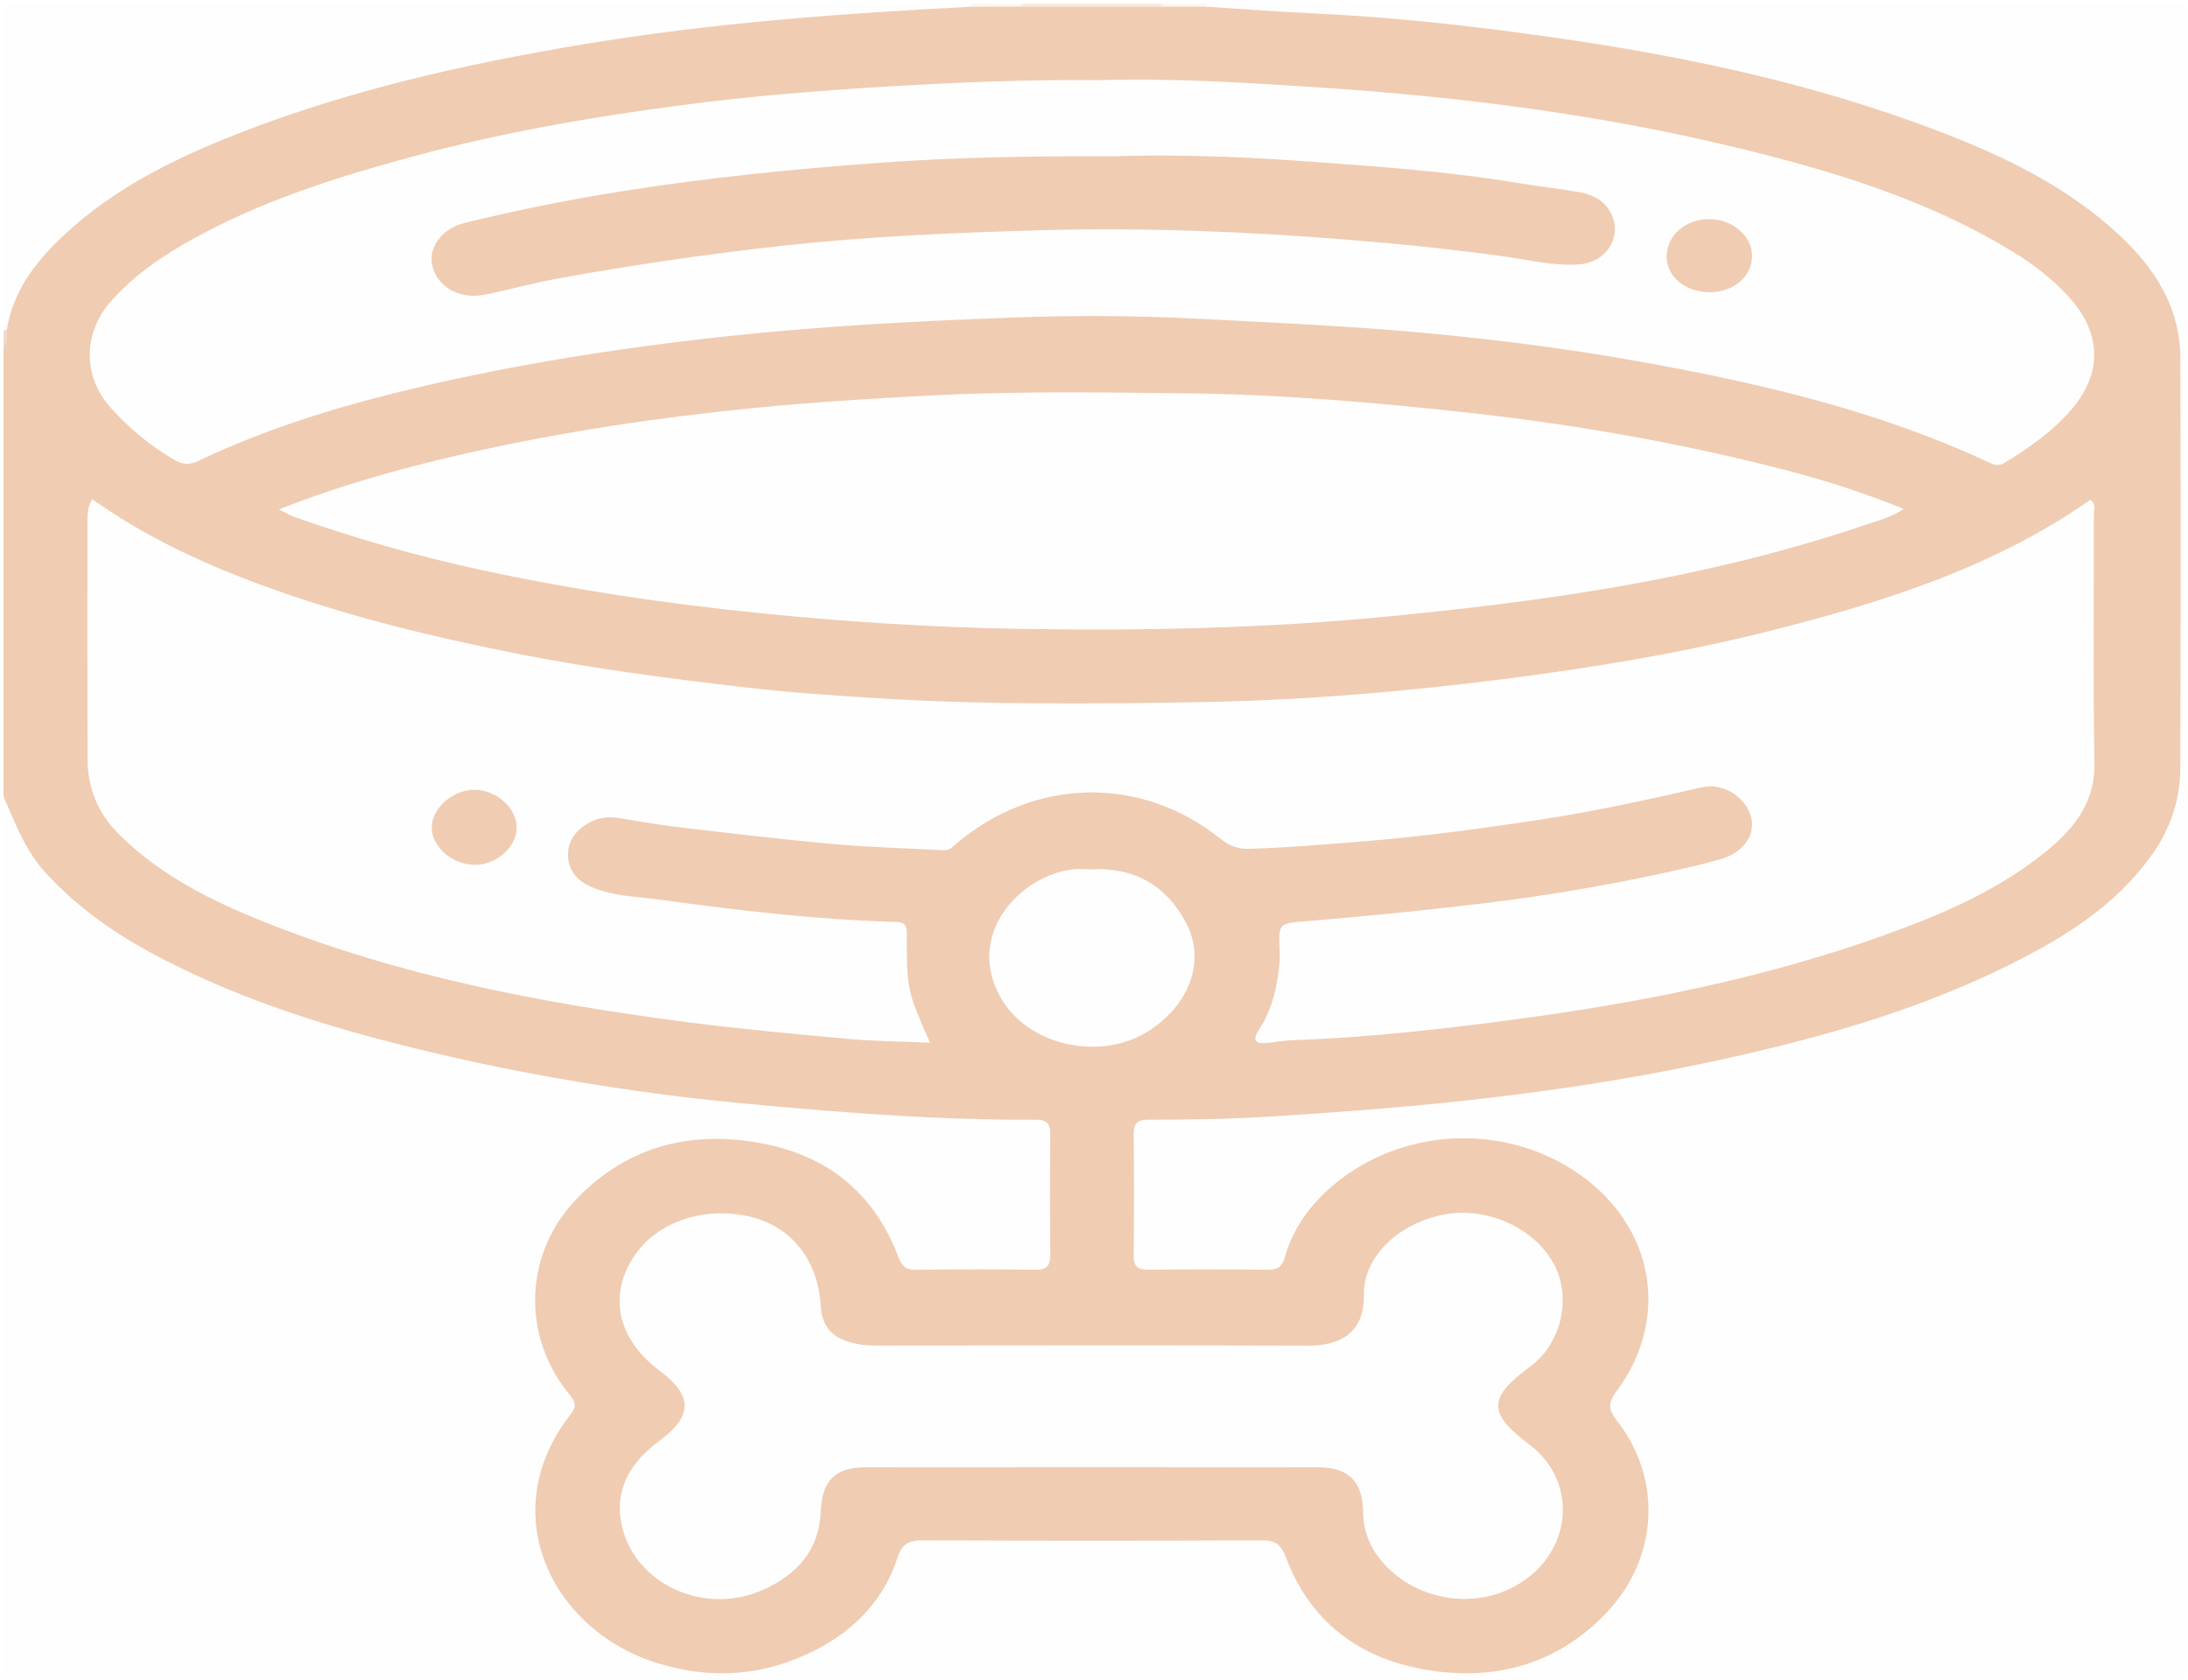
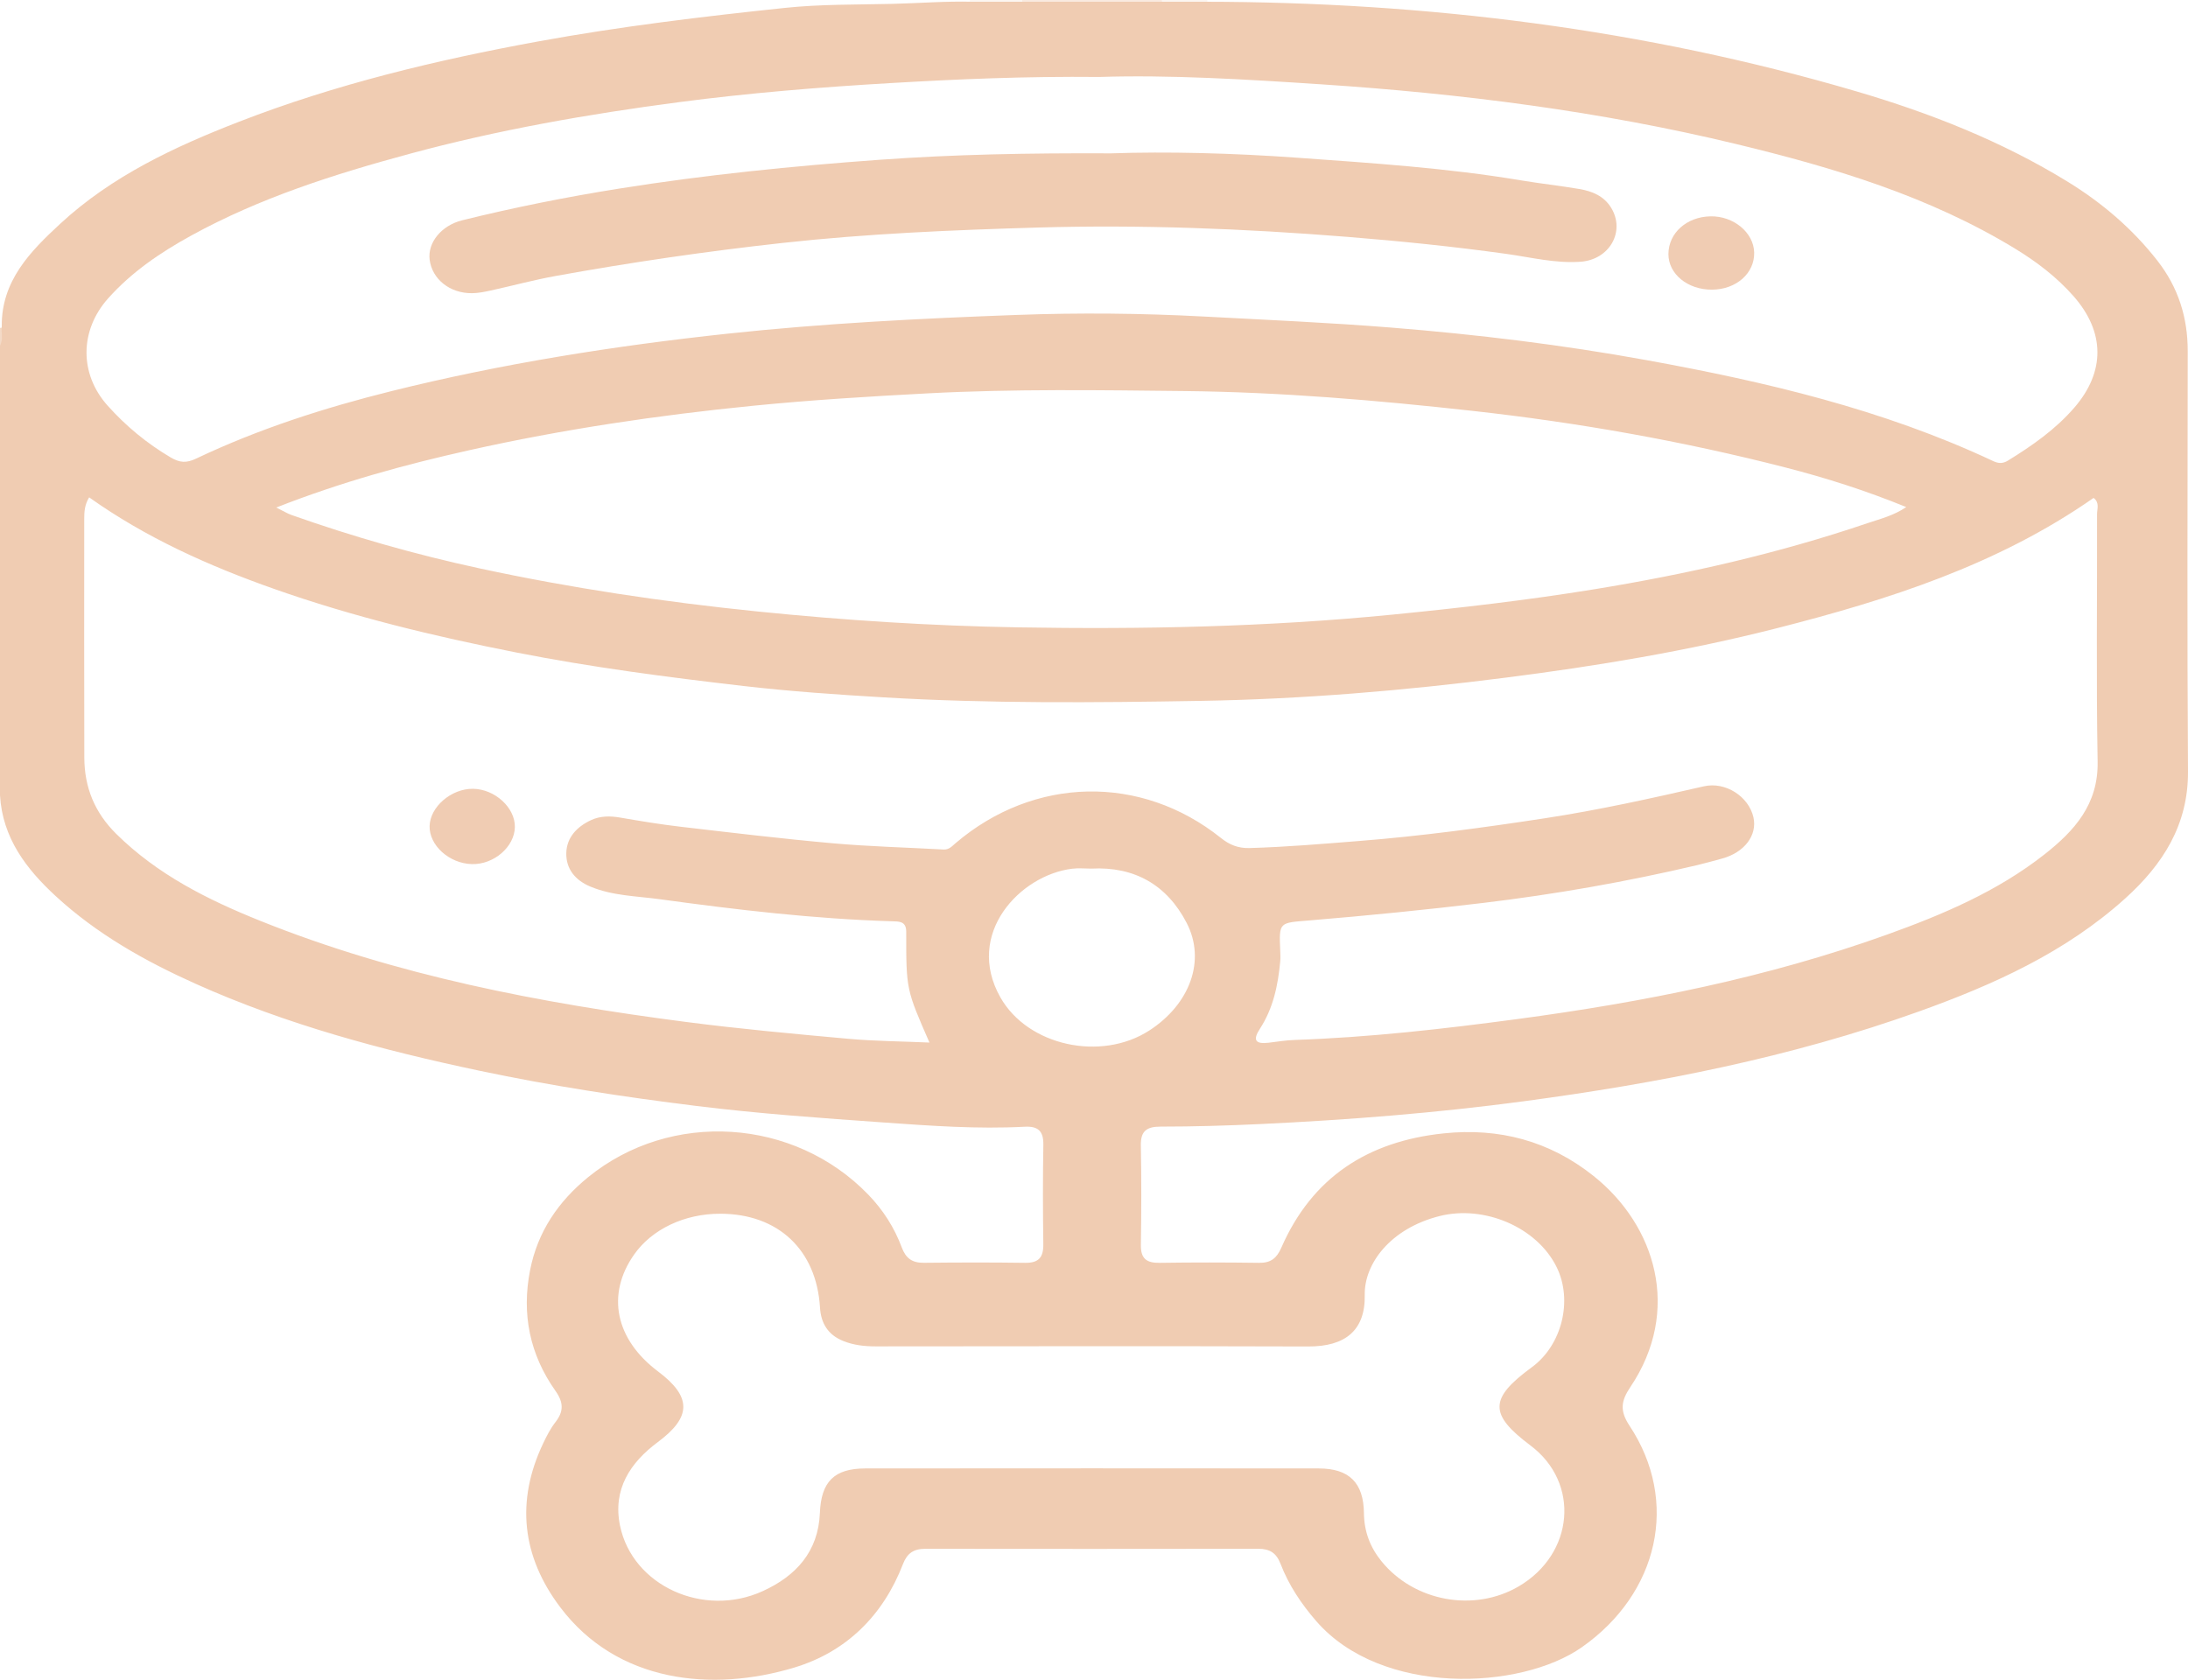
- <svg xmlns="http://www.w3.org/2000/svg" version="1.1" id="Layer_1" x="0px" y="0px" width="629.016px" height="483.034px" viewBox="0 0 629.016 483.034" enable-background="new 0 0 629.016 483.034" xml:space="preserve">
+ <svg xmlns="http://www.w3.org/2000/svg" version="1.1" id="Layer_1" x="0px" y="0px" width="627.013px" height="481.483px" viewBox="-587 -151 627.013 481.483" enable-background="new -587 -151 627.013 481.483" xml:space="preserve">
  <g>
    <g>
-       <path fill="#F0CCB2" d="M1,228.971c0-42.995,0-85.989,0-128.984c1.03-1.736,0.263-3.637,0.502-5.448    C1.377,81.5,9.674,73.074,18.244,65.15c14.789-13.676,32.745-22.074,51.304-29.275c27.721-10.755,56.461-17.648,85.656-22.995    c23.414-4.288,47.007-7.118,70.646-9.61c10.236-1.079,20.583-0.919,30.876-1.162c7.643-0.181,15.278-0.81,22.936-0.607    c4.867,0,9.729,0,14.593,0c13.087,0,26.17,0,39.251,0c4.248,0,8.498,0,12.744,0c63.415,0.084,125.801,7.774,186.755,25.693    c21.155,6.219,41.59,14.262,60.47,25.856c9.875,6.064,18.567,13.457,25.745,22.639c5.998,7.672,8.723,16.297,8.715,25.957    c-0.032,40.153-0.193,80.308,0.077,120.46c0.103,15.376-7.285,26.747-17.952,36.383c-17.115,15.462-37.765,24.767-59.204,32.454    c-36.699,13.159-74.735,20.576-113.242,25.725c-25.059,3.351-50.249,5.339-75.524,6.529c-9.485,0.447-18.955,0.727-28.434,0.727    c-3.922,0-5.809,1.129-5.727,5.393c0.182,9.493,0.158,18.994,0.009,28.488c-0.063,3.978,1.621,5.226,5.395,5.169    c9.495-0.143,18.994-0.132,28.489-0.001c3.343,0.046,5.047-1.324,6.362-4.332c8.854-20.252,24.838-30.49,46.453-32.769    c15.995-1.687,30.443,2.171,43.013,12.187c17.757,14.15,25.332,38.541,10.548,60.535c-2.66,3.958-3.072,6.759-0.237,11.046    c14.382,21.742,8.327,48.059-13.608,63.485c-17.631,12.4-57.456,14.07-76.142-7.441c-4.334-4.989-7.888-10.32-10.242-16.424    c-1.19-3.087-3.056-4.331-6.372-4.325c-31.823,0.052-63.646,0.043-95.468,0.007c-3.324-0.004-5.184,1.307-6.365,4.371    c-5.692,14.772-16.262,25.174-31.132,29.664c-23.594,7.125-50.779,4.351-67.098-17.3c-10.946-14.522-12.793-30.363-4.854-47.013    c1.004-2.105,2.078-4.214,3.506-6.046c2.378-3.05,2.335-5.63,0.012-8.917c-7.376-10.433-9.772-22.012-7.286-34.658    c2.167-11.024,8.129-19.69,16.577-26.58c23.75-19.37,59.121-17.04,80.378,5.003c4.23,4.387,7.441,9.43,9.553,15.098    c1.164,3.122,2.999,4.431,6.323,4.397c9.662-0.099,19.328-0.132,28.989,0.011c3.921,0.058,5.3-1.549,5.249-5.358    c-0.129-9.495-0.155-18.995,0.011-28.489c0.069-3.973-1.562-5.365-5.357-5.164c-13.496,0.717-26.994-0.27-40.406-1.221    c-17.899-1.269-35.824-2.525-53.663-4.735c-20.823-2.579-41.549-5.745-62.065-10.077c-27.892-5.89-55.379-13.228-81.504-24.964    c-14.512-6.519-28.271-14.266-40.031-25.107C8.489,250.048,1.712,241.145,1,228.971z" />
-       <path fill="#FEFEFE" d="M1,228.971c3.375,7.724,6.197,15.57,12.176,22.07c8.594,9.342,18.615,16.595,29.59,22.579    c27.281,14.877,56.823,23.387,86.915,30.282c19.943,4.57,40.083,8.061,60.35,10.737c14.819,1.957,29.713,3.276,44.623,4.505    c21.074,1.737,42.145,2.941,63.284,2.841c3.093-0.015,4.027,1.224,4,4.168c-0.106,11.497-0.113,22.995,0.004,34.492    c0.031,3.111-0.843,4.521-4.226,4.479c-11.496-0.144-22.996-0.143-34.491,0.008c-2.891,0.038-4.003-1.198-4.958-3.707    c-7.858-20.648-23.447-31.095-44.917-33.509c-18.328-2.06-34.253,3.241-47.21,16.42c-15.501,15.768-16.429,39.712-2.339,56.781    c1.873,2.269,1.864,3.499,0.058,5.83c-21.808,28.165-5.265,61.829,25.052,71.262c15.759,4.903,30.974,3.713,45.527-3.73    c11.183-5.72,19.606-14.372,23.577-26.556c1.27-3.897,3.178-5.018,7.139-5c32.493,0.151,64.986,0.141,97.479,0.011    c3.87-0.015,5.594,1.001,7.072,4.932c7.511,19.973,23.202,30.24,43.507,32.756c18.513,2.294,35.24-2.799,48.609-16.857    c14.749-15.509,16.279-38.202,3.081-55.172c-2.457-3.16-2.767-5.056-0.231-8.46c16.706-22.417,10.09-50.853-14.899-65.184    c-21.067-12.082-48.323-9.67-66.71,6.051c-6.44,5.506-11.354,12.213-13.674,20.465c-0.786,2.797-2.088,3.681-4.875,3.653    c-11.496-0.118-22.995-0.115-34.492-0.008c-3.002,0.028-4.123-1.031-4.094-4.069c0.111-11.663,0.113-23.329-0.01-34.992    c-0.032-3.058,1.115-4.069,4.096-4.071c11.649-0.006,23.285-0.181,34.931-0.905c22.061-1.37,44.069-3.048,66.028-5.721    c19.494-2.372,38.861-5.4,58.049-9.434c30.843-6.485,61.212-14.708,89.541-28.924c15.22-7.638,29.563-16.615,39.836-30.853    c5.47-7.581,8.36-15.971,8.395-25.14c0.154-39.325,0.15-78.65,0.021-117.975c-0.048-14.643-7.304-25.928-17.691-35.557    c-14.931-13.841-32.889-22.508-51.6-29.672c-35.764-13.693-72.955-21.616-110.789-27.001c-22.888-3.258-45.807-5.882-68.908-6.929    c-10.293-0.467-20.57-1.282-30.854-1.939c-0.653-0.299-0.659-0.609-0.017-0.931c92.655,0,185.31,0.024,277.965-0.096    c3.424-0.004,4.097,0.672,4.094,4.095c-0.109,157.98-0.109,315.96,0,473.94c0.002,3.423-0.67,4.096-4.094,4.094    c-206.641-0.105-413.281-0.105-619.922,0c-3.422,0.002-4.101-0.669-4.096-4.094C1.027,395.618,1,312.294,1,228.971z" />
-       <path fill="#FEFEFE" d="M278.953,1.95c-37.354,1.937-74.619,4.666-111.574,10.842c-33.546,5.607-66.602,13.026-98.367,25.402    c-18.227,7.101-35.754,15.644-50.275,29.095c-8.127,7.528-14.989,16.104-16.797,27.61c-0.248,0.711-0.561,0.74-0.94,0.09    C1,64.992,1.073,34.995,0.9,5C0.88,1.573,1.576,0.9,5,0.904C96.321,1.024,187.643,1,278.965,1    C279.605,1.325,279.601,1.642,278.953,1.95z" />
-       <path fill="#F9EAE0" d="M333.989,1.924c-13.353-0.003-26.707-0.007-40.06-0.01c-0.382-0.218-0.503-0.425-0.366-0.624    c0.133-0.193,0.266-0.29,0.401-0.29c13.332,0,26.663,0,39.995,0c0.399,0.192,0.535,0.393,0.412,0.603    C334.246,1.816,334.119,1.924,333.989,1.924z" />
-       <path fill="#FCF6F1" d="M293.963,1c-0.004,0.305-0.015,0.61-0.034,0.914c-4.992,0.012-9.984,0.024-14.976,0.036    c0.007-0.317,0.011-0.634,0.012-0.95C283.965,1,288.964,1,293.963,1z" />
-       <path fill="#FCF6F1" d="M333.989,1.924c-0.018-0.308-0.028-0.616-0.03-0.924c4.333,0,8.666,0,12.998,0    c0.003,0.311,0.008,0.621,0.017,0.932C342.645,1.928,338.317,1.926,333.989,1.924z" />
-       <path fill="#F4DAC7" d="M1,94.988c0.313-0.035,0.627-0.064,0.94-0.089C1.904,96.646,2.452,98.501,1,99.987    C1,98.321,1,96.655,1,94.988z" />
-       <path fill="#FEFEFE" d="M267.356,299.831c-8.123-0.357-15.765-0.399-23.349-1.086c-15.546-1.409-31.105-2.826-46.58-4.84    c-41.644-5.42-82.765-13.254-121.947-29.004c-15.019-6.037-29.387-13.239-41.155-24.869c-6.233-6.159-9.136-13.384-9.163-21.892    c-0.072-22.825-0.025-45.65-0.023-68.475c0-2.002,0.119-3.983,1.409-6.106c16.285,11.584,34.27,19.632,52.984,26.236    c22.646,7.992,45.894,13.588,69.424,18.229c21.54,4.249,43.282,7.073,65.058,9.6c13.36,1.551,26.806,2.468,40.238,3.266    c30.276,1.798,60.598,1.52,90.896,1.003c29.253-0.499,58.389-2.953,87.436-6.668c26.082-3.335,51.96-7.626,77.442-14.115    c32.054-8.162,63.386-18.151,90.93-37.388c1.789,1.351,0.989,3.153,0.993,4.651c0.059,23.658-0.257,47.321,0.164,70.972    c0.218,12.247-6.701,19.845-15.237,26.557c-13.501,10.617-29.138,17.252-45.159,23.003c-34.288,12.309-69.776,19.353-105.79,24.18    c-21.256,2.849-42.536,5.271-63.985,6.004c-2.483,0.085-4.957,0.503-7.432,0.795c-3.687,0.436-4.61-0.71-2.472-3.984    c3.834-5.871,5.212-12.521,5.84-19.373c0.091-0.991,0.041-1.999-0.002-2.997c-0.36-8.382-0.331-7.981,8.493-8.714    c16.551-1.374,33.087-3.021,49.577-4.997c20.634-2.472,41.096-6.058,61.337-10.824c2.428-0.572,4.829-1.257,7.236-1.911    c6.375-1.732,10.115-6.664,8.964-11.802c-1.34-5.981-8.027-10.316-14.209-8.897c-15.067,3.457-30.154,6.799-45.444,9.139    c-17.738,2.714-35.51,5.125-53.413,6.537c-10.441,0.824-20.868,1.727-31.347,2.019c-3.248,0.091-5.739-0.929-8.183-2.884    c-22.902-18.328-53.556-17.699-76.069,1.503c-1.001,0.853-1.864,1.888-3.408,1.802c-10.625-0.593-21.279-0.851-31.871-1.798    c-14.554-1.301-29.07-3.049-43.586-4.742c-5.771-0.673-11.514-1.626-17.242-2.616c-2.883-0.498-5.68-0.497-8.32,0.724    c-4.034,1.865-7.021,4.974-7.109,9.484c-0.088,4.504,2.555,7.741,6.821,9.54c6.411,2.704,13.336,2.742,20.038,3.663    c22.057,3.032,44.174,5.636,66.464,6.313c1.975,0.06,4.096-0.089,4.092,3.004C260.678,284.647,260.709,284.647,267.356,299.831z" />
-       <path fill="#FEFEFE" d="M316.073,23.058c19.875-0.645,41.815,0.673,63.721,2.124c40.011,2.651,79.752,7.689,118.769,17.112    c27.857,6.728,55.301,14.944,80.057,30.075c6.122,3.742,11.809,8.094,16.584,13.513c9.035,10.252,9.145,21.635,0.248,31.942    c-5.39,6.245-12.068,10.908-19.042,15.2c-1.469,0.904-2.708,0.85-4.199,0.15c-31.606-14.852-65.253-22.743-99.371-28.948    c-24.206-4.402-48.606-7.359-73.131-9.327c-17.9-1.437-35.832-2.217-53.76-3.171c-17.824-0.948-35.649-1.115-53.421-0.463    c-27.72,1.017-55.429,2.409-83.064,5.38c-32.45,3.49-64.575,8.57-96.229,16.445C94,117.876,75.139,123.929,57.186,132.457    c-2.748,1.305-4.649,1.209-7.281-0.344c-6.819-4.023-12.799-8.97-18.046-14.827c-8.188-9.139-8.039-21.629,0.152-30.789    c6.758-7.558,14.971-13.132,23.777-17.972c19.692-10.823,40.907-17.558,62.459-23.402c25.398-6.887,51.272-11.416,77.315-14.839    c20.09-2.641,40.295-4.281,60.549-5.465C275.389,23.693,294.652,22.851,316.073,23.058z" />
-       <path fill="#FEFEFE" d="M80.175,146.473c18.619-7.316,36.864-12.307,55.396-16.446c26.8-5.985,53.919-10.01,81.193-12.719    c16.682-1.657,33.454-2.683,50.227-3.565c24.481-1.288,48.952-0.921,73.417-0.655c27.595,0.299,55.082,2.632,82.529,5.678    c30.298,3.363,60.205,8.649,89.707,16.229c11.593,2.978,23.003,6.608,34.629,11.349c-3.66,2.481-7.489,3.387-11.104,4.614    c-25.577,8.685-51.825,14.642-78.461,18.974c-19.189,3.121-38.474,5.347-57.832,7.254c-35.675,3.513-71.416,4.243-107.19,3.634    c-24.922-0.424-49.793-2.025-74.629-4.552c-26.829-2.729-53.423-6.692-79.753-12.379c-18.222-3.936-36.149-9.048-53.741-15.266    C83.338,148.189,82.21,147.48,80.175,146.473z" />
-       <path fill="#FEFEFE" d="M207.456,348.895c16.566,0.045,27.52,10.364,28.529,26.878c0.279,4.562,2.308,7.862,6.693,9.612    c3.002,1.198,6.075,1.535,9.281,1.532c41.312-0.036,82.624-0.101,123.936,0.029c10.683,0.034,16.391-4.649,16.199-14.791    c-0.168-8.859,7.272-18.998,21.42-22.583c12.775-3.237,27.934,3.147,33.583,14.649c4.682,9.532,1.502,22.359-7.106,28.662    c-12.256,8.974-12.335,13.493-0.395,22.447c14.255,10.689,12.539,31.066-3.402,40.394c-12.79,7.484-29.94,4.322-39.309-7.217    c-3.268-4.024-4.962-8.538-5.021-13.77c-0.098-8.719-4.212-12.822-12.945-12.83c-43.311-0.042-86.622-0.042-129.933-0.001    c-8.949,0.008-12.668,3.816-13.03,12.729c-0.451,11.115-6.841,18.097-16.406,22.448c-16.972,7.72-37.306-1.576-40.867-18.755    c-2.156-10.402,2.885-18.076,10.853-23.994c9.638-7.159,9.759-12.934,0.046-20.227c-12.267-9.211-14.903-22.053-6.875-33.496    C187.832,353.303,197.204,348.867,207.456,348.895z" />
-       <path fill="#FEFEFE" d="M313.736,249.975c12.428-0.663,21.73,4.736,27.332,15.582c5.584,10.811,0.88,23.338-10.755,30.845    c-13.786,8.895-34.75,4.413-42.64-9.534c-10.31-18.224,5.693-35.052,20.572-36.863    C310.05,249.785,311.904,249.975,313.736,249.975z" />
-       <path fill="#F0CCB3" d="M148.546,238.089c-0.117,5.686-6.058,10.78-12.356,10.593c-6.478-0.193-12.22-5.385-12.077-10.919    c0.142-5.505,6.212-10.725,12.401-10.666C142.804,227.157,148.661,232.508,148.546,238.089z" />
-       <path fill="#F0CCB2" d="M319.425,44.954c15.899-0.544,34.728-0.089,53.47,1.264c21.352,1.541,42.756,2.923,63.924,6.47    c5.569,0.933,11.193,1.537,16.76,2.485c3.683,0.627,7.077,1.991,9.157,5.43c4.082,6.752-0.489,14.825-8.797,15.422    c-7.215,0.519-14.231-1.274-21.285-2.255c-15.142-2.107-30.326-3.657-45.558-4.877c-29.542-2.366-59.141-3.532-88.748-2.67    c-24.399,0.71-48.79,1.734-73.121,4.415c-21.821,2.405-43.488,5.566-65.063,9.479c-6.209,1.126-12.319,2.79-18.488,4.143    c-1.773,0.389-3.593,0.763-5.395,0.781c-6.373,0.063-11.454-4.028-12.16-9.609c-0.613-4.844,3.322-9.804,9.351-11.295    c14.846-3.67,29.835-6.669,44.938-9.078c24.786-3.954,49.719-6.468,74.757-8.27C274.27,45.27,295.373,44.843,319.425,44.954z" />
-       <path fill="#F0CCB3" d="M491.622,84.028c-6.979,0.05-12.542-4.504-12.505-10.238c0.039-6.014,5.236-10.655,12.074-10.782    c6.597-0.122,12.359,4.651,12.501,10.356C503.84,79.321,498.569,83.977,491.622,84.028z" />
+       <path fill="#F9EAE0" d="M-254.011-150.076c-13.353-0.003-26.707-0.007-40.06-0.01c-0.382-0.218-0.503-0.425-0.366-0.624    c0.133-0.193,0.266-0.29,0.401-0.29c13.332,0,26.663,0,39.995,0c0.399,0.192,0.535,0.393,0.412,0.603    C-253.754-150.184-253.881-150.076-254.011-150.076z" />
+       <path fill="#FCF6F1" d="M-294.037-151c-0.004,0.305-0.015,0.61-0.034,0.914c-4.992,0.012-9.984,0.024-14.976,0.036    c0.007-0.317,0.011-0.634,0.012-0.95C-304.035-151-299.036-151-294.037-151z" />
+       <path fill="#FCF6F1" d="M-254.011-150.076c-0.018-0.308-0.028-0.616-0.03-0.924c4.333,0,8.666,0,12.998,0    c0.003,0.311,0.008,0.621,0.017,0.932C-245.355-150.072-249.683-150.074-254.011-150.076z" />
+       <path fill="#F4DAC7" d="M-587-57.012c0.313-0.035,0.627-0.064,0.94-0.089c-0.036,1.747,0.512,3.602-0.94,5.088    C-587-53.679-587-55.345-587-57.012z" />
+       <path fill="#F0CCB2" d="M39.935-50.354c0.008-9.66-2.717-18.285-8.715-25.957C24.042-85.493,15.35-92.886,5.475-98.95    c-18.88-11.594-39.315-19.637-60.47-25.856c-60.954-17.919-123.34-25.609-186.755-25.693c-4.246,0-8.496,0-12.744,0    c-13.081,0-26.164,0-39.251,0c-4.864,0-9.726,0-14.593,0c-7.658-0.203-15.293,0.426-22.936,0.607    c-10.293,0.243-20.64,0.083-30.876,1.162c-23.639,2.492-47.232,5.322-70.646,9.61c-29.195,5.347-57.935,12.24-85.656,22.995    c-18.559,7.201-36.515,15.599-51.304,29.275c-8.57,7.924-16.867,16.35-16.742,29.389c-0.239,1.811,0.528,3.712-0.502,5.448    c0,42.995,0,85.989,0,128.984c0.712,12.174,7.489,21.077,15.966,28.886c11.76,10.841,25.519,18.588,40.031,25.107    c26.125,11.736,53.612,19.074,81.504,24.964c20.516,4.332,41.242,7.498,62.065,10.077c17.839,2.21,35.764,3.466,53.663,4.735    c13.412,0.951,26.91,1.938,40.406,1.221c3.795-0.201,5.426,1.191,5.357,5.164c-0.166,9.494-0.14,18.994-0.011,28.489    c0.051,3.809-1.328,5.416-5.249,5.358c-9.661-0.143-19.327-0.11-28.989-0.011c-3.324,0.034-5.159-1.275-6.323-4.397    c-2.112-5.668-5.323-10.711-9.553-15.098c-21.257-22.043-56.628-24.373-80.378-5.003c-8.448,6.89-14.41,15.556-16.577,26.58    c-2.486,12.646-0.09,24.225,7.286,34.658c2.323,3.287,2.366,5.867-0.012,8.917c-1.428,1.832-2.502,3.941-3.506,6.046    c-7.939,16.65-6.092,32.491,4.854,47.013c16.319,21.651,43.504,24.425,67.098,17.3c14.87-4.49,25.44-14.892,31.132-29.664    c1.181-3.064,3.041-4.375,6.365-4.371c31.822,0.036,63.645,0.045,95.468-0.007c3.316-0.006,5.182,1.238,6.372,4.325    c2.354,6.104,5.908,11.435,10.242,16.424c18.686,21.511,58.511,19.841,76.142,7.441c21.935-15.426,27.99-41.743,13.608-63.485    c-2.835-4.287-2.423-7.088,0.237-11.046c14.784-21.994,7.209-46.385-10.548-60.535c-12.57-10.016-27.018-13.874-43.013-12.187    c-21.615,2.279-37.599,12.517-46.453,32.769c-1.315,3.008-3.019,4.378-6.362,4.332c-9.495-0.131-18.994-0.142-28.489,0.001    c-3.774,0.057-5.458-1.191-5.395-5.169c0.149-9.494,0.173-18.995-0.009-28.488c-0.082-4.264,1.805-5.393,5.727-5.393    c9.479,0,18.949-0.28,28.434-0.727c25.275-1.19,50.465-3.178,75.524-6.529c38.507-5.149,76.543-12.566,113.242-25.725    c21.439-7.687,42.089-16.992,59.204-32.454c10.667-9.636,18.055-21.007,17.952-36.383C39.742,29.954,39.903-10.201,39.935-50.354z     M-555.989-65.503c6.758-7.558,14.971-13.132,23.777-17.972c19.692-10.823,40.907-17.558,62.459-23.402    c25.398-6.887,51.272-11.416,77.315-14.839c20.09-2.641,40.295-4.281,60.549-5.465c19.278-1.126,38.541-1.968,59.962-1.761    c19.875-0.645,41.815,0.673,63.721,2.124c40.011,2.651,79.752,7.689,118.769,17.112c27.857,6.728,55.301,14.944,80.057,30.075    c6.122,3.742,11.809,8.094,16.584,13.513c9.035,10.252,9.145,21.635,0.248,31.942c-5.39,6.245-12.068,10.908-19.042,15.2    c-1.469,0.904-2.708,0.85-4.199,0.15c-31.606-14.852-65.253-22.743-99.371-28.948c-24.206-4.402-48.606-7.359-73.131-9.327    c-17.9-1.437-35.832-2.217-53.76-3.171c-17.824-0.948-35.649-1.115-53.421-0.463c-27.72,1.017-55.429,2.409-83.064,5.38    c-32.45,3.49-64.575,8.57-96.229,16.445c-19.235,4.786-38.096,10.839-56.049,19.367c-2.748,1.305-4.649,1.209-7.281-0.344    c-6.819-4.023-12.799-8.97-18.046-14.827C-564.329-43.853-564.18-56.343-555.989-65.503z M-40.727-5.656    c-3.66,2.481-7.489,3.387-11.104,4.614c-25.577,8.685-51.825,14.642-78.461,18.974c-19.189,3.121-38.474,5.347-57.832,7.254    c-35.675,3.513-71.416,4.243-107.19,3.634c-24.922-0.424-49.793-2.025-74.629-4.552c-26.829-2.729-53.423-6.692-79.753-12.379    c-18.222-3.936-36.149-9.048-53.741-15.266c-1.225-0.434-2.353-1.143-4.388-2.15c18.619-7.316,36.864-12.307,55.396-16.446    c26.8-5.985,53.919-10.01,81.193-12.719c16.682-1.657,33.454-2.683,50.227-3.565c24.481-1.288,48.952-0.921,73.417-0.655    c27.595,0.299,55.082,2.632,82.529,5.678c30.298,3.363,60.205,8.649,89.707,16.229C-63.763-14.027-52.353-10.397-40.727-5.656z     M-212.105,234.946c10.683,0.034,16.391-4.649,16.199-14.791c-0.168-8.859,7.272-18.998,21.42-22.583    c12.775-3.237,27.934,3.147,33.583,14.649c4.682,9.532,1.502,22.359-7.106,28.662c-12.256,8.974-12.335,13.493-0.395,22.447    c14.255,10.689,12.539,31.066-3.402,40.394c-12.79,7.484-29.94,4.322-39.309-7.217c-3.268-4.024-4.962-8.538-5.021-13.77    c-0.098-8.719-4.212-12.822-12.945-12.83c-43.311-0.042-86.622-0.042-129.933-0.001c-8.949,0.008-12.668,3.816-13.03,12.729    c-0.451,11.115-6.841,18.097-16.406,22.448c-16.972,7.72-37.306-1.576-40.867-18.755c-2.156-10.402,2.885-18.076,10.853-23.994    c9.638-7.159,9.759-12.934,0.046-20.227c-12.267-9.211-14.903-22.053-6.875-33.496c5.125-7.308,14.497-11.744,24.749-11.716    c16.566,0.045,27.52,10.364,28.529,26.878c0.279,4.562,2.308,7.862,6.693,9.612c3.002,1.198,6.075,1.535,9.281,1.532    C-294.729,234.881-253.417,234.816-212.105,234.946z M-257.687,144.402c-13.786,8.895-34.75,4.413-42.64-9.534    c-10.31-18.224,5.693-35.052,20.572-36.863c1.805-0.22,3.659-0.03,5.491-0.03c12.428-0.663,21.73,4.736,27.332,15.582    C-241.348,124.368-246.052,136.895-257.687,144.402z M14.113,67.345C14.331,79.592,7.412,87.19-1.124,93.902    c-13.501,10.617-29.138,17.252-45.159,23.003c-34.288,12.309-69.776,19.353-105.79,24.18c-21.256,2.849-42.536,5.271-63.985,6.004    c-2.483,0.085-4.957,0.503-7.432,0.795c-3.687,0.436-4.61-0.71-2.472-3.984c3.834-5.871,5.212-12.521,5.84-19.373    c0.091-0.991,0.041-1.999-0.002-2.997c-0.36-8.382-0.331-7.981,8.493-8.714c16.551-1.374,33.087-3.021,49.577-4.997    c20.634-2.472,41.096-6.058,61.337-10.824c2.428-0.572,4.829-1.257,7.236-1.911c6.375-1.732,10.115-6.664,8.964-11.802    c-1.34-5.981-8.027-10.316-14.209-8.897c-15.067,3.457-30.154,6.799-45.444,9.139c-17.738,2.714-35.51,5.125-53.413,6.537    c-10.441,0.824-20.868,1.727-31.347,2.019c-3.248,0.091-5.739-0.929-8.183-2.884c-22.902-18.328-53.556-17.699-76.069,1.503    c-1.001,0.853-1.864,1.888-3.408,1.802c-10.625-0.593-21.279-0.851-31.871-1.798c-14.554-1.301-29.07-3.049-43.586-4.742    c-5.771-0.673-11.514-1.626-17.242-2.616c-2.883-0.498-5.68-0.497-8.32,0.724c-4.034,1.865-7.021,4.974-7.109,9.484    c-0.088,4.504,2.555,7.741,6.821,9.54c6.411,2.704,13.336,2.742,20.038,3.663c22.057,3.032,44.174,5.636,66.464,6.313    c1.975,0.06,4.096-0.089,4.092,3.004c-0.019,16.574,0.012,16.574,6.659,31.758c-8.123-0.357-15.765-0.399-23.349-1.086    c-15.546-1.409-31.105-2.826-46.58-4.84c-41.644-5.42-82.765-13.254-121.947-29.004c-15.019-6.037-29.387-13.239-41.155-24.869    c-6.233-6.159-9.136-13.384-9.163-21.892c-0.072-22.825-0.025-45.65-0.023-68.475c0-2.002,0.119-3.983,1.409-6.106    c16.285,11.584,34.27,19.632,52.984,26.236c22.646,7.992,45.894,13.588,69.424,18.229c21.54,4.249,43.282,7.073,65.058,9.6    c13.36,1.551,26.806,2.468,40.238,3.266c30.276,1.798,60.598,1.52,90.896,1.003c29.253-0.499,58.389-2.953,87.436-6.668    c26.082-3.335,51.96-7.626,77.442-14.115c32.054-8.162,63.386-18.151,90.93-37.388c1.789,1.351,0.989,3.153,0.993,4.651    C14.008,20.031,13.692,43.694,14.113,67.345z" />
+       <path fill="#F0CCB3" d="M-439.454,86.089c-0.117,5.686-6.058,10.78-12.356,10.593c-6.478-0.193-12.22-5.385-12.077-10.919    c0.142-5.505,6.212-10.725,12.401-10.666C-445.196,75.157-439.339,80.508-439.454,86.089z" />
+       <path fill="#F0CCB2" d="M-268.575-107.046c15.899-0.544,34.728-0.089,53.47,1.264c21.352,1.541,42.756,2.923,63.924,6.47    c5.569,0.933,11.193,1.537,16.76,2.485c3.683,0.627,7.077,1.991,9.157,5.43c4.082,6.752-0.489,14.825-8.797,15.422    c-7.215,0.519-14.231-1.274-21.285-2.255c-15.142-2.107-30.326-3.657-45.558-4.877c-29.542-2.366-59.141-3.532-88.748-2.67    c-24.399,0.71-48.79,1.734-73.121,4.415c-21.821,2.405-43.488,5.566-65.063,9.479c-6.209,1.126-12.319,2.79-18.488,4.143    c-1.773,0.389-3.593,0.763-5.395,0.781c-6.373,0.063-11.454-4.028-12.16-9.609c-0.613-4.844,3.322-9.804,9.351-11.295    c14.846-3.67,29.835-6.669,44.938-9.078c24.786-3.954,49.719-6.468,74.757-8.27C-313.73-106.73-292.627-107.157-268.575-107.046z" />
+       <path fill="#F0CCB3" d="M-96.378-67.972c-6.979,0.05-12.542-4.504-12.505-10.238c0.039-6.014,5.236-10.655,12.074-10.782    c6.597-0.122,12.359,4.651,12.501,10.356C-84.16-72.679-89.431-68.023-96.378-67.972z" />
    </g>
  </g>
</svg>
